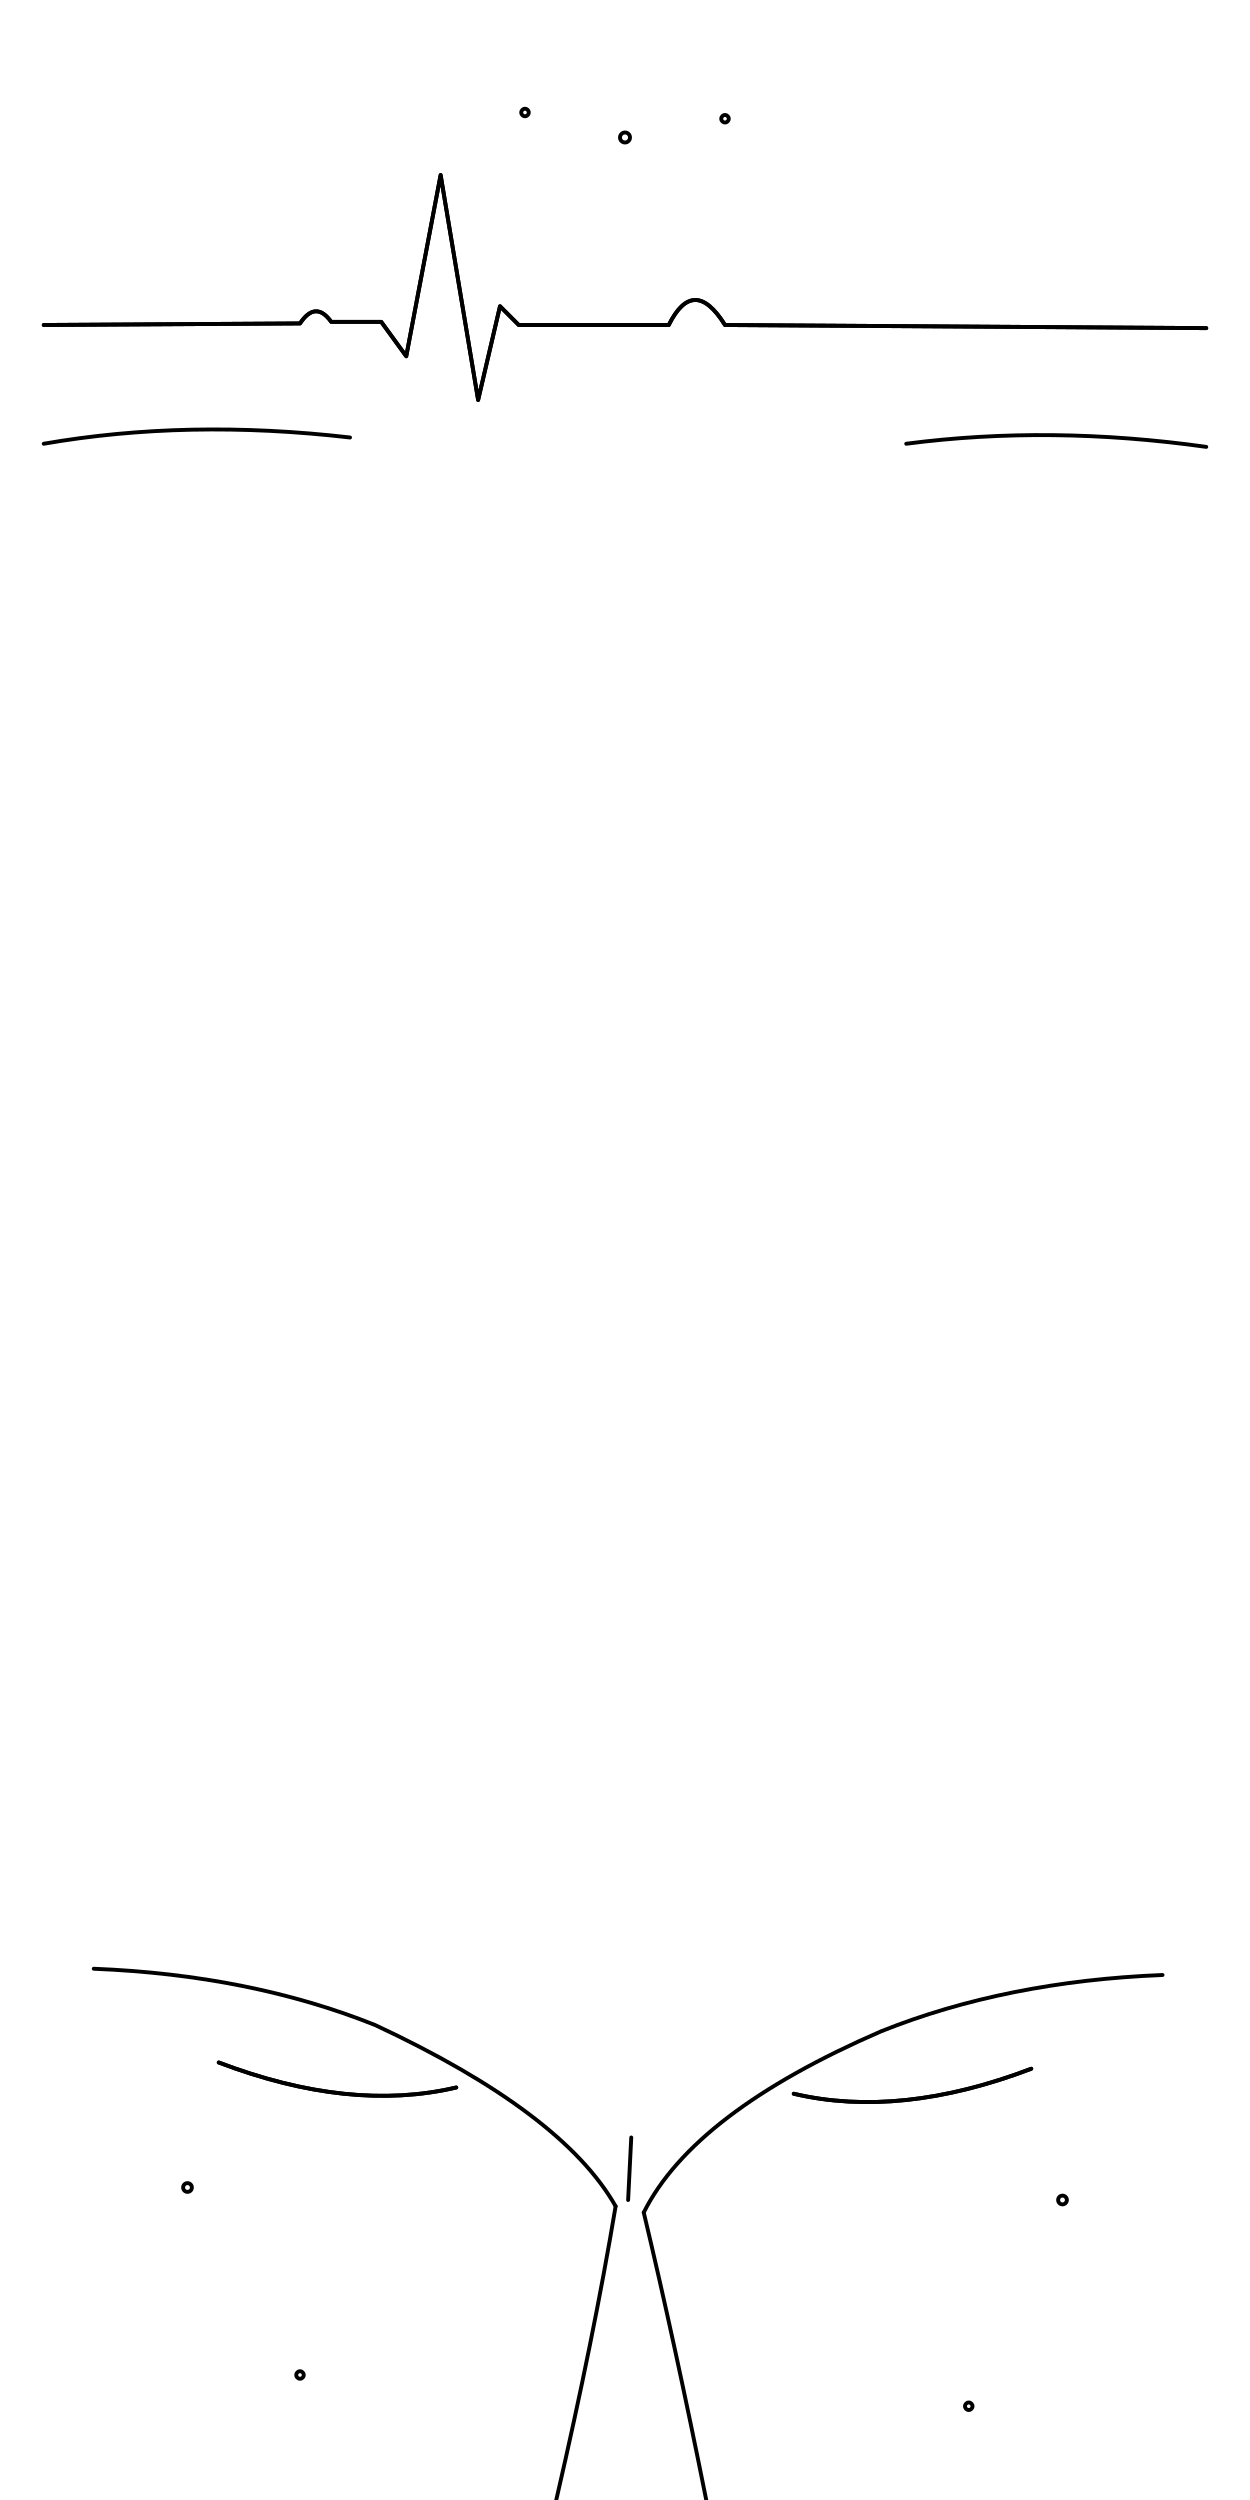
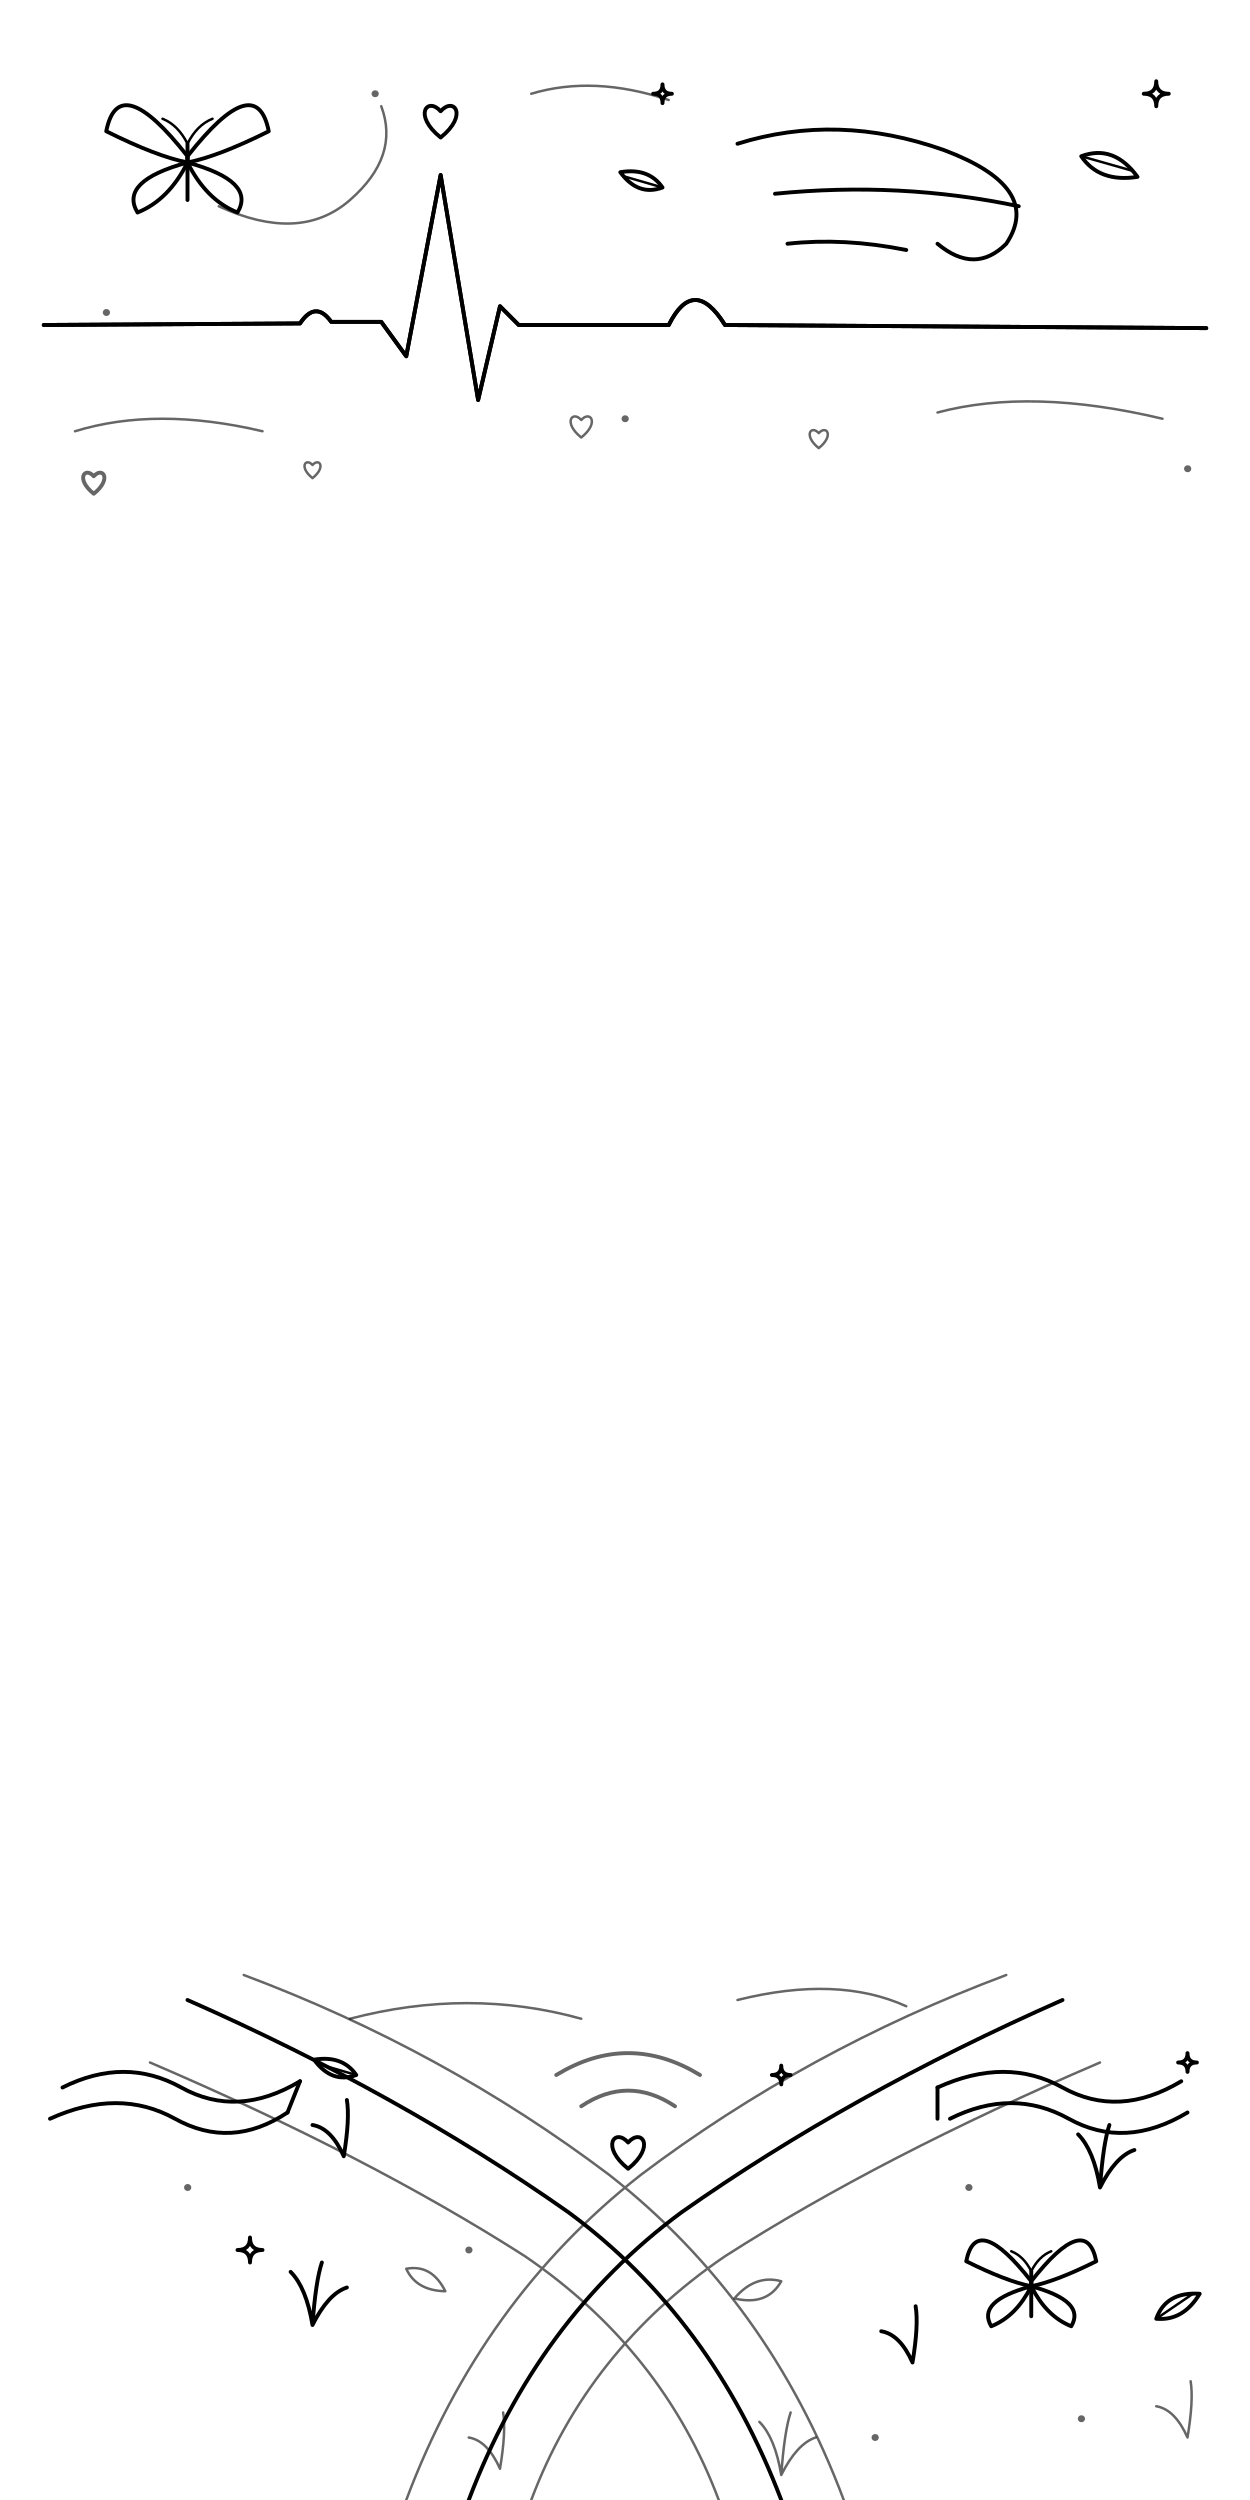
- <svg xmlns="http://www.w3.org/2000/svg" fill="none" stroke="currentColor" stroke-width="1.25" stroke-linecap="round" stroke-linejoin="round" viewBox="0 0 400 800">
+ <svg xmlns="http://www.w3.org/2000/svg" viewBox="0 0 400 800" fill="none" stroke="currentColor" stroke-width="1.25" stroke-linecap="round" stroke-linejoin="round">
  <g data-part="top">
-     <path pathLength="1" class="accent" d="M14 104L96 103.5Q101 96 106 103L122 103L130 114L141 56L153 128L160 98L166 104L214 104Q222 88 232 104L386 105" />
-     <path pathLength="1" d="M14 142Q60 134 112 140" />
-     <path pathLength="1" d="M290 142Q336 136 386 143" />
-     <circle class="lv-twinkle" pathLength="1" cx="200" cy="44" r="1.6" />
-     <circle class="lv-twinkle" pathLength="1" cx="168" cy="36" r="1.2" />
-     <circle class="lv-twinkle" pathLength="1" cx="232" cy="38" r="1.2" />
+     <path class="accent" pathLength="1" d="M14 104L96 103.5Q101 96 106 103L122 103L130 114L141 56L153 128L160 98L166 104L214 104Q222 88 232 104L386 105" />
    <path class="lv-run lv-ecg" d="M14 104L96 103.5Q101 96 106 103L122 103L130 114L141 56L153 128L160 98L166 104L214 104Q222 88 232 104L386 105" />
+     <g class="lv-float lv-sm">
+       <path class="accent" pathLength="1" d="M141 44C132 36.8 136.8 30.8 141 35.6C145.2 30.8 150 36.8 141 44Z" />
+     </g>
+     <g class="lv-float lv-sm">
+       <path pathLength="1" d="M60 50Q38 22 34 42Q50 50 60 52Z" />
+       <path pathLength="1" d="M60 52Q38 58 44 68Q54 64 60 52" />
+       <path pathLength="1" d="M60 50Q82 22 86 42Q70 50 60 52Z" />
+       <path pathLength="1" d="M60 52Q82 58 76 68Q66 64 60 52" />
+       <path pathLength="1" d="M60 46V64" />
+       <path pathLength="1" stroke-width="0.8" d="M60 46Q57 40 52 38M60 46Q63 40 68 38" />
+     </g>
+     <g class="lv-sway lv-o-tr">
+       <path pathLength="1" d="M236 46Q268 36 302 48Q334 60 322 78Q312 88 300 78" />
+       <path pathLength="1" d="M248 62Q288 58 326 66" />
+       <path pathLength="1" d="M252 78Q270 76 290 80" />
+       <path pathLength="1" d="M346 50Q356.4 46.1 364 56.6Q351.8 58.5 346 50Z" />
+       <path pathLength="1" stroke-width="0.8" d="M346 50L362.2 54.6" />
+       <path pathLength="1" d="M212 60Q204.2 62.9 198.5 55.1Q207.6 53.6 212 60Z" />
+       <path pathLength="1" stroke-width="0.8" d="M212 60L199.9 56.5" />
+     </g>
+     <g stroke-width="0.8" opacity="0.6">
+       <path pathLength="1" d="M70 66Q96 78 112 64Q128 50 122 34" />
+       <path pathLength="1" d="M24 138Q50 130 84 138" />
+       <path pathLength="1" d="M300 132Q330 124 372 134" />
+       <path pathLength="1" d="M170 30Q190 24 214 32" />
+       <path pathLength="1" d="M186 140C180 135.2 183.2 131.2 186 134.4C188.8 131.2 192 135.2 186 140Z" />
+       <path pathLength="1" d="M262 143.4C256.9 139.3 259.6 135.9 262 138.6C264.4 135.9 267.1 139.3 262 143.4Z" />
+       <path pathLength="1" d="M100 153C95.5 149.4 97.9 146.4 100 148.8C102.1 146.4 104.5 149.4 100 153Z" />
+     </g>
+     <g opacity="0.6">
+       <g class="lv-float lv-sm">
+         <path pathLength="1" d="M30 158C24 153.2 27.2 149.2 30 152.4C32.8 149.2 36 153.2 30 158Z" />
+       </g>
+     </g>
+     <g class="lv-sparkle">
+       <path class="accent" pathLength="1" d="M370 26Q370 30 374 30Q370 30 370 34Q370 30 366 30Q370 30 370 26Z" />
+       <path pathLength="1" d="M212 27Q212 30 215 30Q212 30 212 33Q212 30 209 30Q212 30 212 27Z" />
+     </g>
+     <g opacity="0.6">
+       <g class="lv-twinkle">
+         <path pathLength="1" stroke-width="2.2" d="M200 134h.1M34 100h.1M380 150h.1M120 30h.1" />
+       </g>
+     </g>
  </g>
  <g data-part="bottom">
-     <path pathLength="1" d="M178 800Q190 748 197 706" />
-     <path pathLength="1" d="M226 800Q216 750 206 708" />
-     <path pathLength="1" d="M197 706Q180 676 120 648Q80 632 30 630" />
-     <path pathLength="1" d="M206 708Q222 676 282 650Q322 634 372 632" />
-     <path pathLength="1" d="M146 668Q112 676 70 660" class="accent" />
-     <path pathLength="1" d="M254 670Q288 678 330 662" class="accent" />
-     <path pathLength="1" d="M201 704L202 684" />
-     <circle class="lv-twinkle" pathLength="1" cx="60" cy="700" r="1.4" />
-     <circle class="lv-twinkle" pathLength="1" cx="340" cy="704" r="1.4" />
-     <circle class="lv-twinkle" pathLength="1" cx="96" cy="760" r="1.2" />
-     <circle class="lv-twinkle" pathLength="1" cx="310" cy="770" r="1.2" />
-     <path class="lv-run lv-ecg" d="M146 668Q112 676 70 660" />
-     <path class="lv-run lv-ecg" d="M254 670Q288 678 330 662" />
+     <path pathLength="1" d="M150 800Q172 742 218 708Q272 670 340 640" />
+     <path pathLength="1" d="M250 800Q228 742 182 708Q128 670 60 640" />
+     <g stroke-width="0.8" opacity="0.6">
+       <path pathLength="1" d="M170 800Q188 752 232 722Q282 690 352 660" />
+       <path pathLength="1" d="M130 800Q154 736 205 696Q258 656 322 632" />
+       <path pathLength="1" d="M230 800Q212 752 168 722Q118 690 48 660" />
+       <path pathLength="1" d="M270 800Q246 736 195 696Q142 656 78 632" />
+     </g>
+     <g class="lv-float lv-sm">
+       <path class="accent" pathLength="1" d="M201 694C192 686.8 196.8 680.8 201 685.6C205.2 680.8 210 686.8 201 694Z" />
+     </g>
+     <g opacity="0.6">
+       <g class="lv-ripple">
+         <path pathLength="1" d="M186 674Q201 664 216 674" />
+         <path pathLength="1" d="M178 664Q201 650 224 664" />
+       </g>
+     </g>
+     <g class="lv-sway lv-o-tl">
+       <path pathLength="1" d="M300 668Q322 658 340 668Q358 678 378 666" />
+       <path pathLength="1" d="M304 678Q324 668 342 678Q360 688 380 676" />
+       <path pathLength="1" d="M300 668V678" />
+     </g>
+     <g class="lv-sway lv-o-tr">
+       <path pathLength="1" d="M96 666Q76 678 58 668Q40 658 20 668" />
+       <path pathLength="1" d="M92 676Q74 688 56 678Q38 668 16 678" />
+       <path pathLength="1" d="M96 666L92 676" />
+     </g>
+     <g class="lv-float lv-sm">
+       <path class="accent" pathLength="1" d="M330 730Q312.4 707.6 309.2 723.6Q322 730 330 731.6Z" />
+       <path class="accent" pathLength="1" d="M330 731.6Q312.4 736.4 317.2 744.4Q325.2 741.2 330 731.6" />
+       <path class="accent" pathLength="1" d="M330 730Q347.6 707.6 350.8 723.6Q338 730 330 731.6Z" />
+       <path class="accent" pathLength="1" d="M330 731.6Q347.6 736.4 342.8 744.4Q334.8 741.2 330 731.6" />
+       <path pathLength="1" d="M330 726.8V741.2" />
+       <path pathLength="1" stroke-width="0.8" d="M330 726.8Q327.6 722 323.6 720.4M330 726.8Q332.4 722 336.4 720.4" />
+     </g>
+     <path pathLength="1" d="M100 744Q98 732 93 727M100 744Q101 730 103 724M100 744Q105 734 111 732" />
+     <path pathLength="1" d="M292 756Q288 747 282 746M292 756Q294 744 293 738" />
+     <path class="accent" pathLength="1" d="M352 700Q350 688 345 683M352 700Q353 686 355 680M352 700Q357 690 363 688" />
+     <path pathLength="1" d="M110 690Q106 681 100 680M110 690Q112 678 111 672" />
+     <g stroke-width="0.8" opacity="0.6">
+       <path pathLength="1" d="M112 646Q150 636 186 646" />
+       <path pathLength="1" d="M236 640Q268 632 290 642" />
+       <path pathLength="1" d="M250 730Q245.5 738 235 735.5Q241.7 727.7 250 730Z" />
+       <path pathLength="1" d="M130 726Q138.2 724.5 142.5 733.2Q133.2 733 130 726Z" />
+       <path pathLength="1" d="M380 780Q376 771 370 770M380 780Q382 768 381 762" />
+       <path pathLength="1" d="M250 792Q248 780 243 775M250 792Q251 778 253 772M250 792Q255 782 261 780" />
+       <path pathLength="1" d="M160 790Q156 781 150 780M160 790Q162 778 161 772" />
+     </g>
+     <g>
+       <g class="lv-drift">
+         <path pathLength="1" d="M370 742Q373.1 733.3 383.9 734Q378.6 742.8 370 742Z" />
+         <path pathLength="1" stroke-width="0.8" d="M370 742L381.6 734.1" />
+         <path pathLength="1" d="M114 664Q106.2 666.9 100.5 659.1Q109.6 657.6 114 664Z" />
+         <path pathLength="1" stroke-width="0.8" d="M114 664L101.9 660.5" />
+       </g>
+     </g>
+     <g class="lv-sparkle">
+       <path class="accent" pathLength="1" d="M80 716Q80 720 84 720Q80 720 80 724Q80 720 76 720Q80 720 80 716Z" />
+       <path pathLength="1" d="M250 661Q250 664 253 664Q250 664 250 667Q250 664 247 664Q250 664 250 661Z" />
+       <path pathLength="1" d="M380 657Q380 660 383 660Q380 660 380 663Q380 660 377 660Q380 660 380 657Z" />
+     </g>
+     <g opacity="0.6">
+       <g class="lv-twinkle">
+         <path pathLength="1" stroke-width="2.2" d="M150 720h.1M310 700h.1M280 780h.1M60 700h.1M346 774h.1" />
+       </g>
+     </g>
  </g>
</svg>
